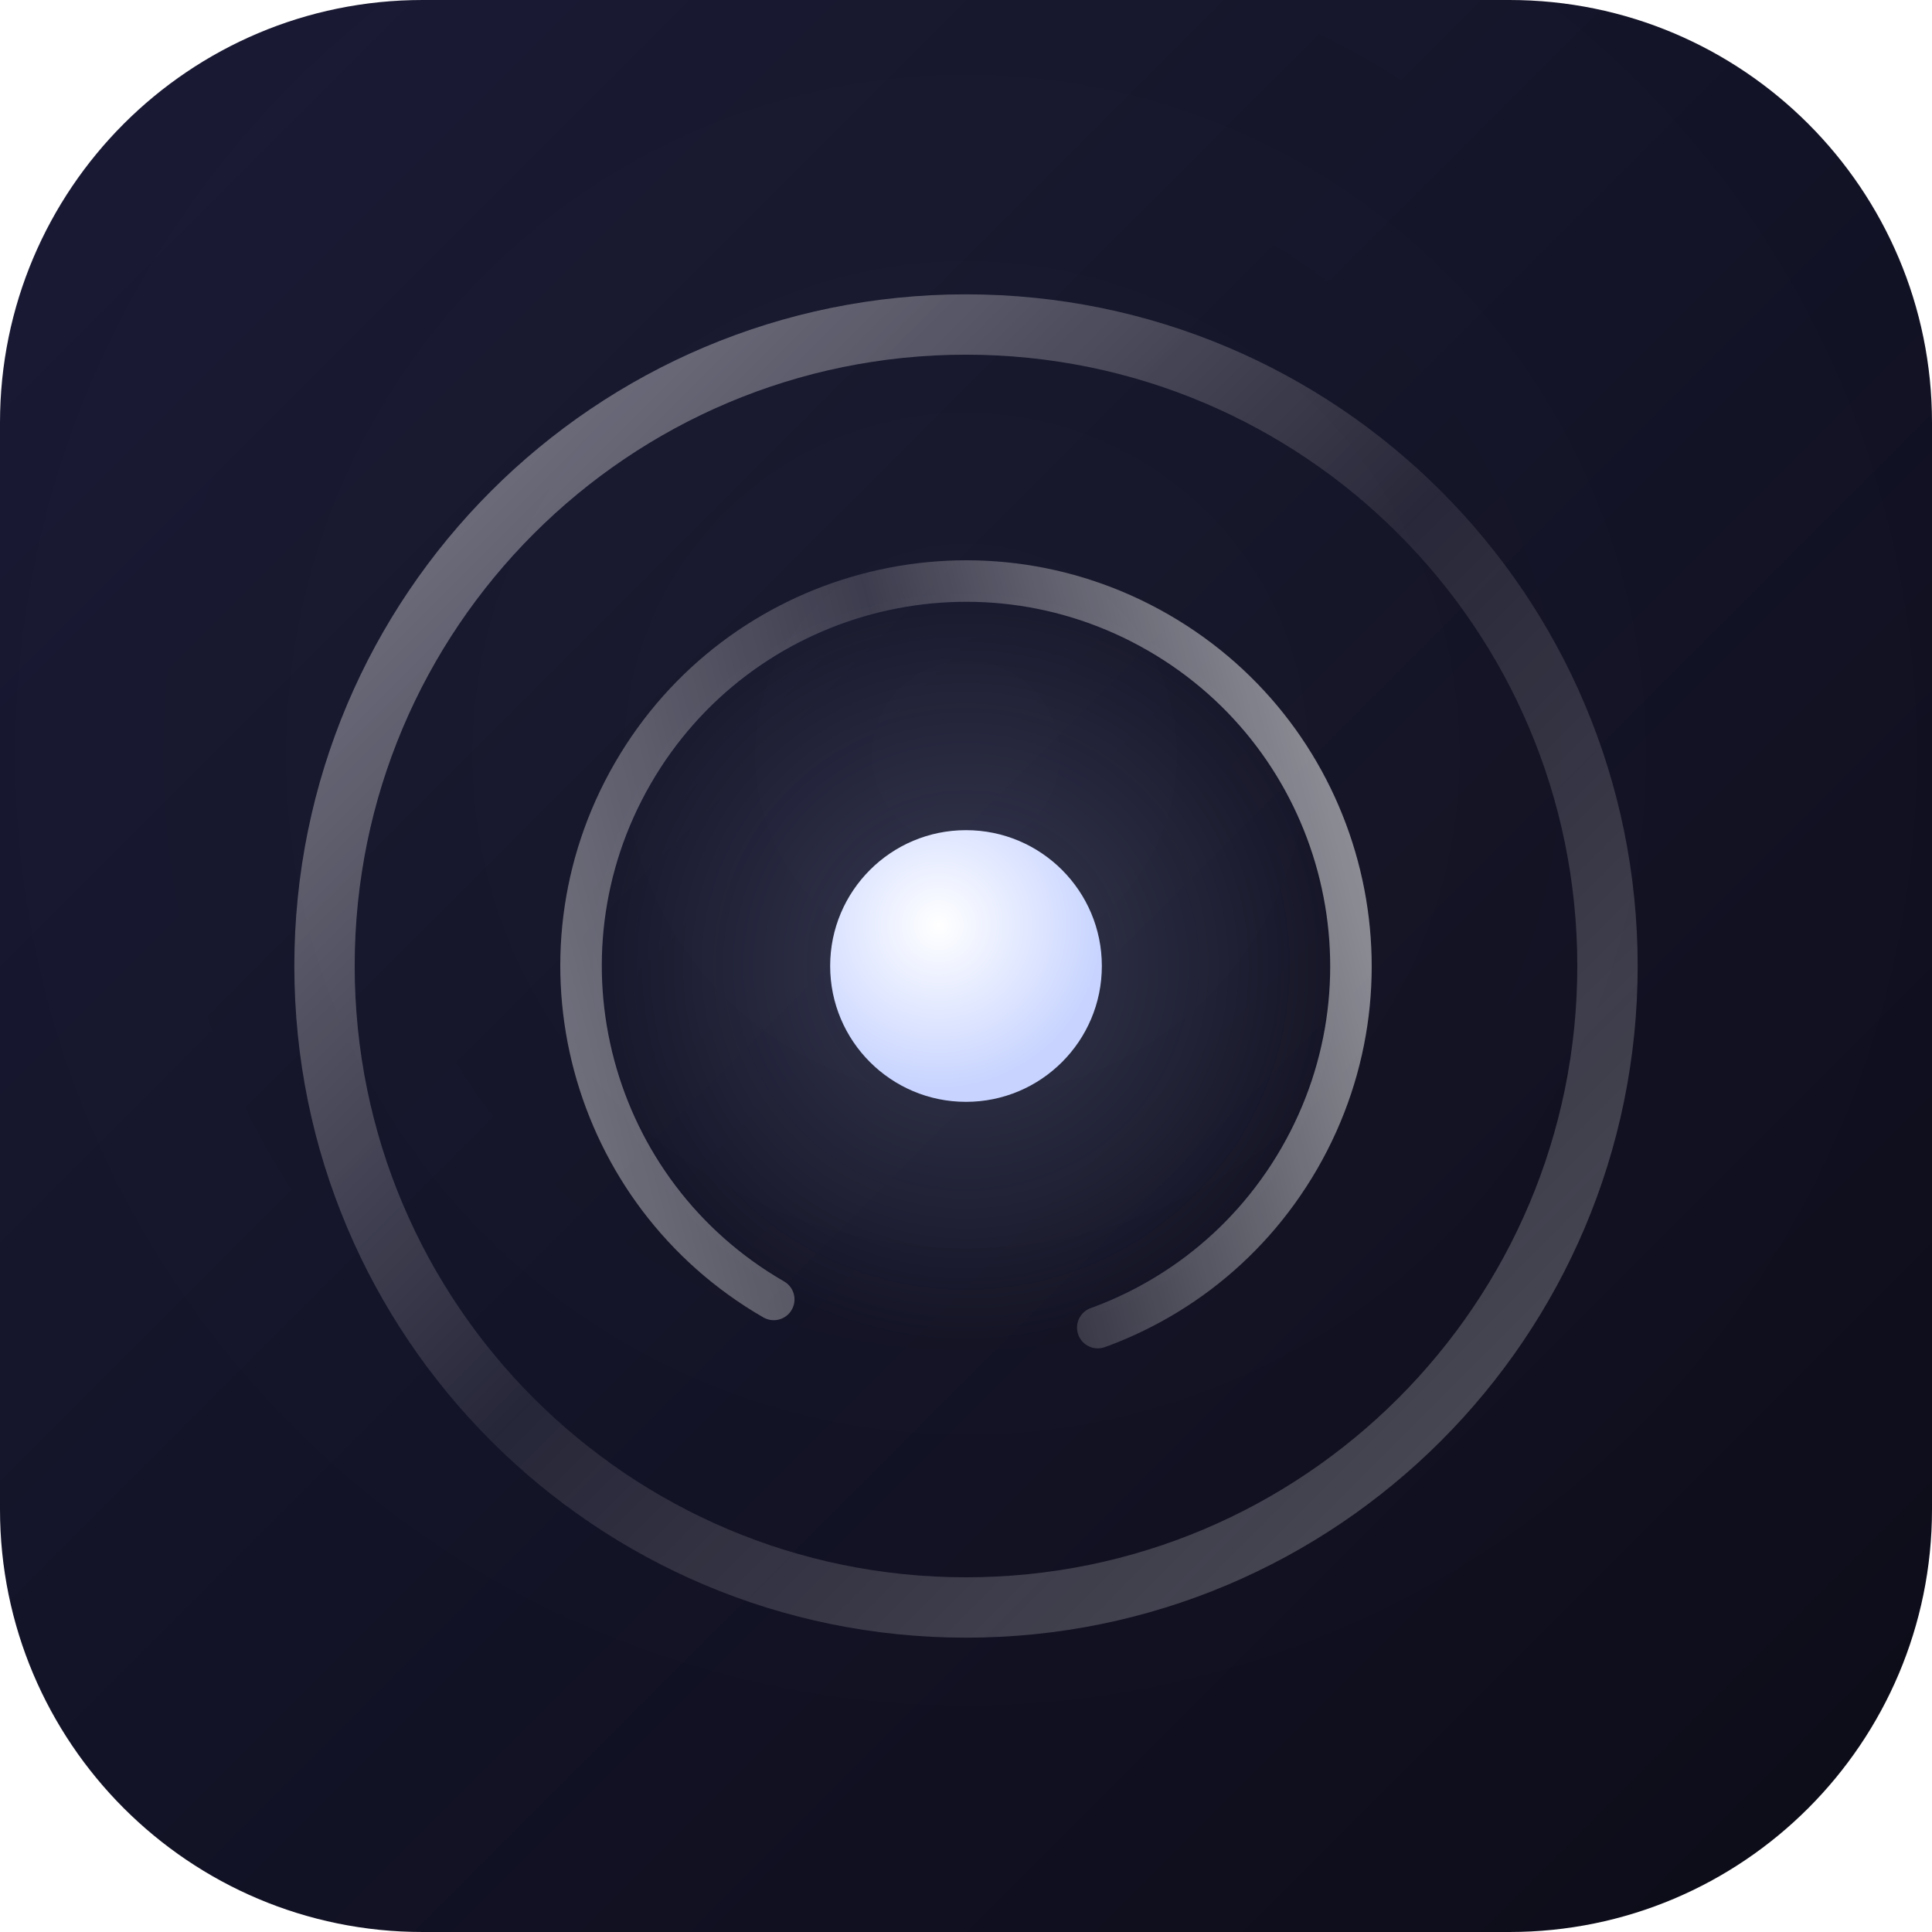
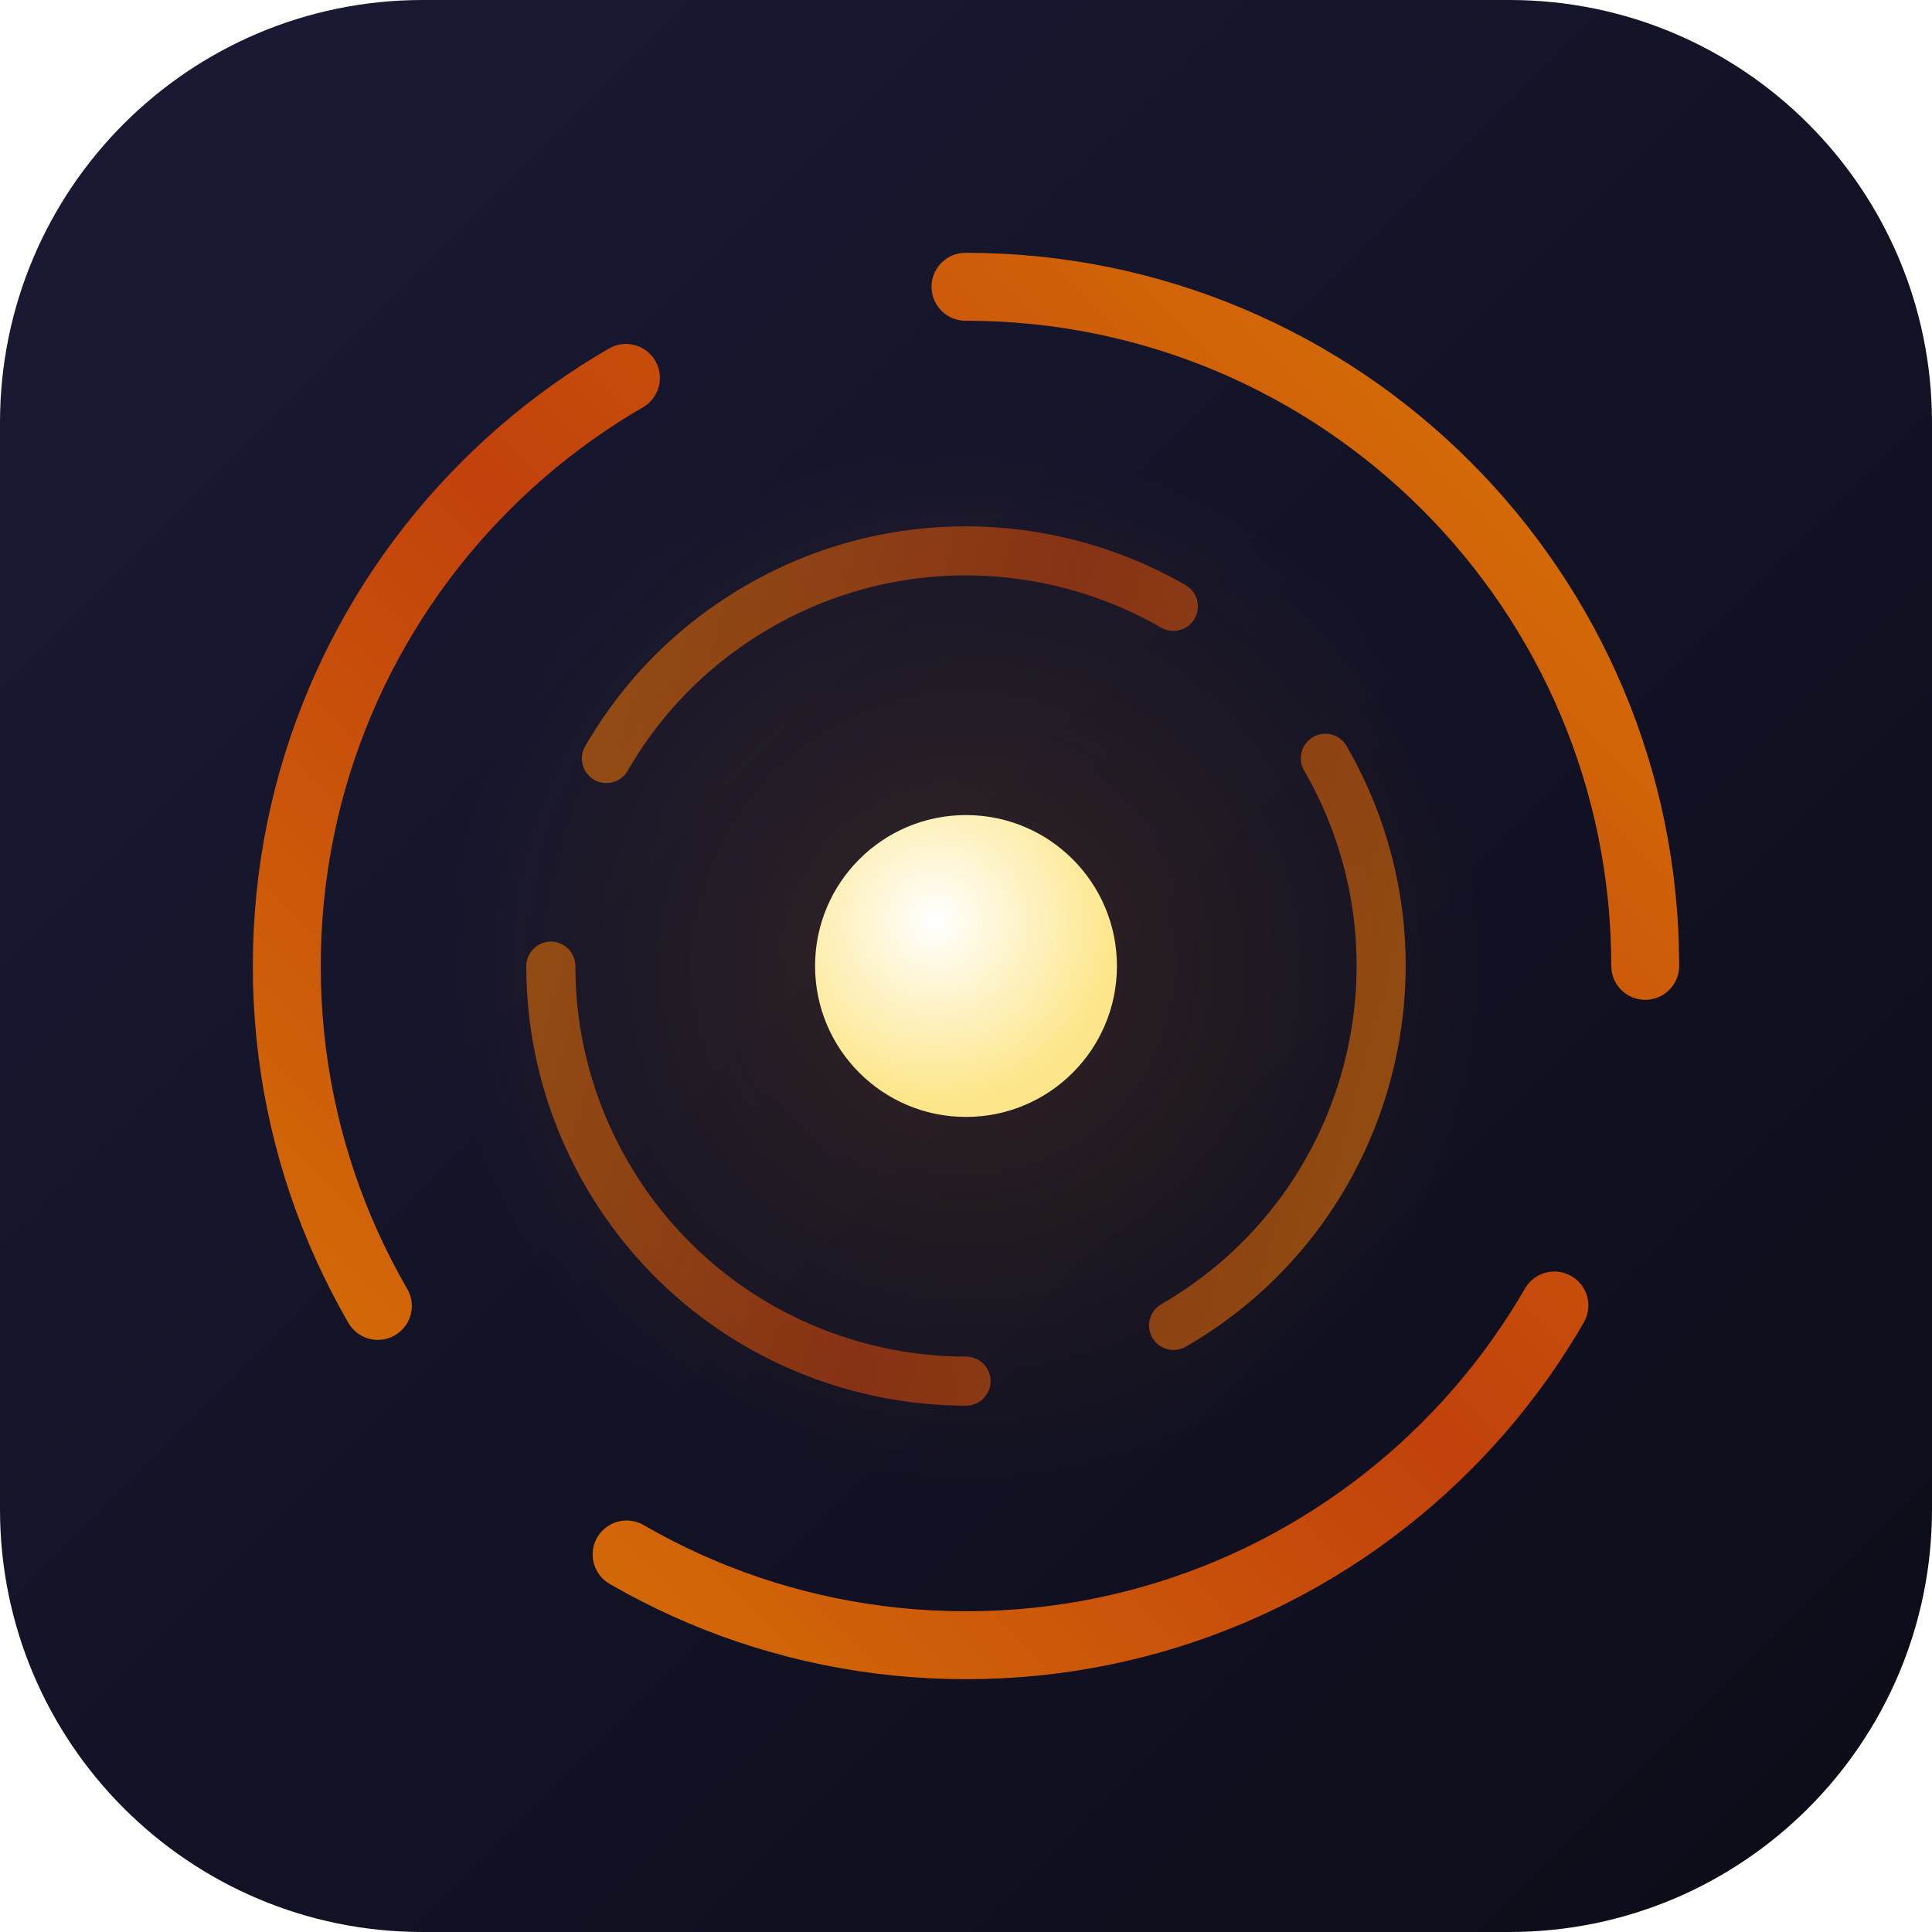
<svg xmlns="http://www.w3.org/2000/svg" viewBox="0 0 512 512" fill="none">
  <defs>
    <linearGradient id="bg" x1="0" y1="0" x2="512" y2="512" gradientUnits="userSpaceOnUse">
      <stop offset="0%" stop-color="#1a1a36" />
      <stop offset="100%" stop-color="#0c0c18" />
    </linearGradient>
-     <radialGradient id="bgSheen" cx="256" cy="200" r="350" gradientUnits="userSpaceOnUse">
-       <stop offset="0%" stop-color="rgba(255,255,255,0.025)" />
-       <stop offset="100%" stop-color="rgba(0,0,0,0)" />
+     <radialGradient id="glow" cx="256" cy="256" r="140" gradientUnits="userSpaceOnUse">
+       <stop offset="0%" stop-color="rgba(217,119,6,0.15)" />
+       <stop offset="100%" stop-color="rgba(217,119,6,0)" />
    </radialGradient>
-     <linearGradient id="ringOuter" x1="64" y1="64" x2="448" y2="448" gradientUnits="userSpaceOnUse">
-       <stop offset="0%" stop-color="rgba(255,255,255,0.5)" />
-       <stop offset="50%" stop-color="rgba(255,255,255,0.08)" />
-       <stop offset="100%" stop-color="rgba(255,255,255,0.3)" />
+     <linearGradient id="arcOuter" x1="76" y1="76" x2="436" y2="436" gradientUnits="userSpaceOnUse">
+       <stop offset="0%" stop-color="#d97706" />
+       <stop offset="50%" stop-color="#c2410c" />
+       <stop offset="100%" stop-color="#d97706" />
    </linearGradient>
-     <linearGradient id="ringInner" x1="140" y1="140" x2="372" y2="372" gradientUnits="userSpaceOnUse">
-       <stop offset="0%" stop-color="rgba(255,255,255,0.7)" />
-       <stop offset="50%" stop-color="rgba(255,255,255,0.15)" />
-       <stop offset="100%" stop-color="rgba(255,255,255,0.5)" />
+     <linearGradient id="arcInner" x1="146" y1="146" x2="366" y2="366" gradientUnits="userSpaceOnUse">
+       <stop offset="0%" stop-color="rgba(217,119,6,0.65)" />
+       <stop offset="50%" stop-color="rgba(194,65,12,0.65)" />
+       <stop offset="100%" stop-color="rgba(217,119,6,0.65)" />
    </linearGradient>
-     <radialGradient id="glow" cx="256" cy="256" r="100" gradientUnits="userSpaceOnUse">
-       <stop offset="0%" stop-color="rgba(195,210,255,0.18)" />
-       <stop offset="100%" stop-color="rgba(195,210,255,0)" />
-     </radialGradient>
    <radialGradient id="core" cx="0.4" cy="0.35" r="0.6">
      <stop offset="0%" stop-color="#ffffff" />
-       <stop offset="100%" stop-color="#c8d4ff" />
+       <stop offset="100%" stop-color="#fde68a" />
    </radialGradient>
  </defs>
  <rect width="512" height="512" rx="112" fill="url(#bg)" />
-   <rect width="512" height="512" rx="112" fill="url(#bgSheen)" />
-   <circle cx="256" cy="256" r="100" fill="url(#glow)" />
-   <circle cx="256" cy="256" r="170" stroke="url(#ringOuter)" stroke-width="16" fill="none" />
-   <circle cx="256" cy="256" r="102" stroke="url(#ringInner)" stroke-width="11" fill="none" stroke-linecap="round" stroke-dasharray="551.9 89.0" transform="rotate(120 256 256)" />
-   <circle cx="256" cy="256" r="36" fill="url(#core)" />
+   <circle cx="256" cy="256" r="140" fill="url(#glow)" />
+   <circle cx="256" cy="256" r="180" stroke="url(#arcOuter)" stroke-width="18" fill="none" stroke-linecap="round" stroke-dasharray="282.74 94.25" transform="rotate(-90 256 256)" />
+   <circle cx="256" cy="256" r="110" stroke="url(#arcInner)" stroke-width="13" fill="none" stroke-linecap="round" stroke-dasharray="172.79 57.60" transform="rotate(-30 256 256)" />
+   <circle cx="256" cy="256" r="40" fill="url(#core)" />
</svg>
